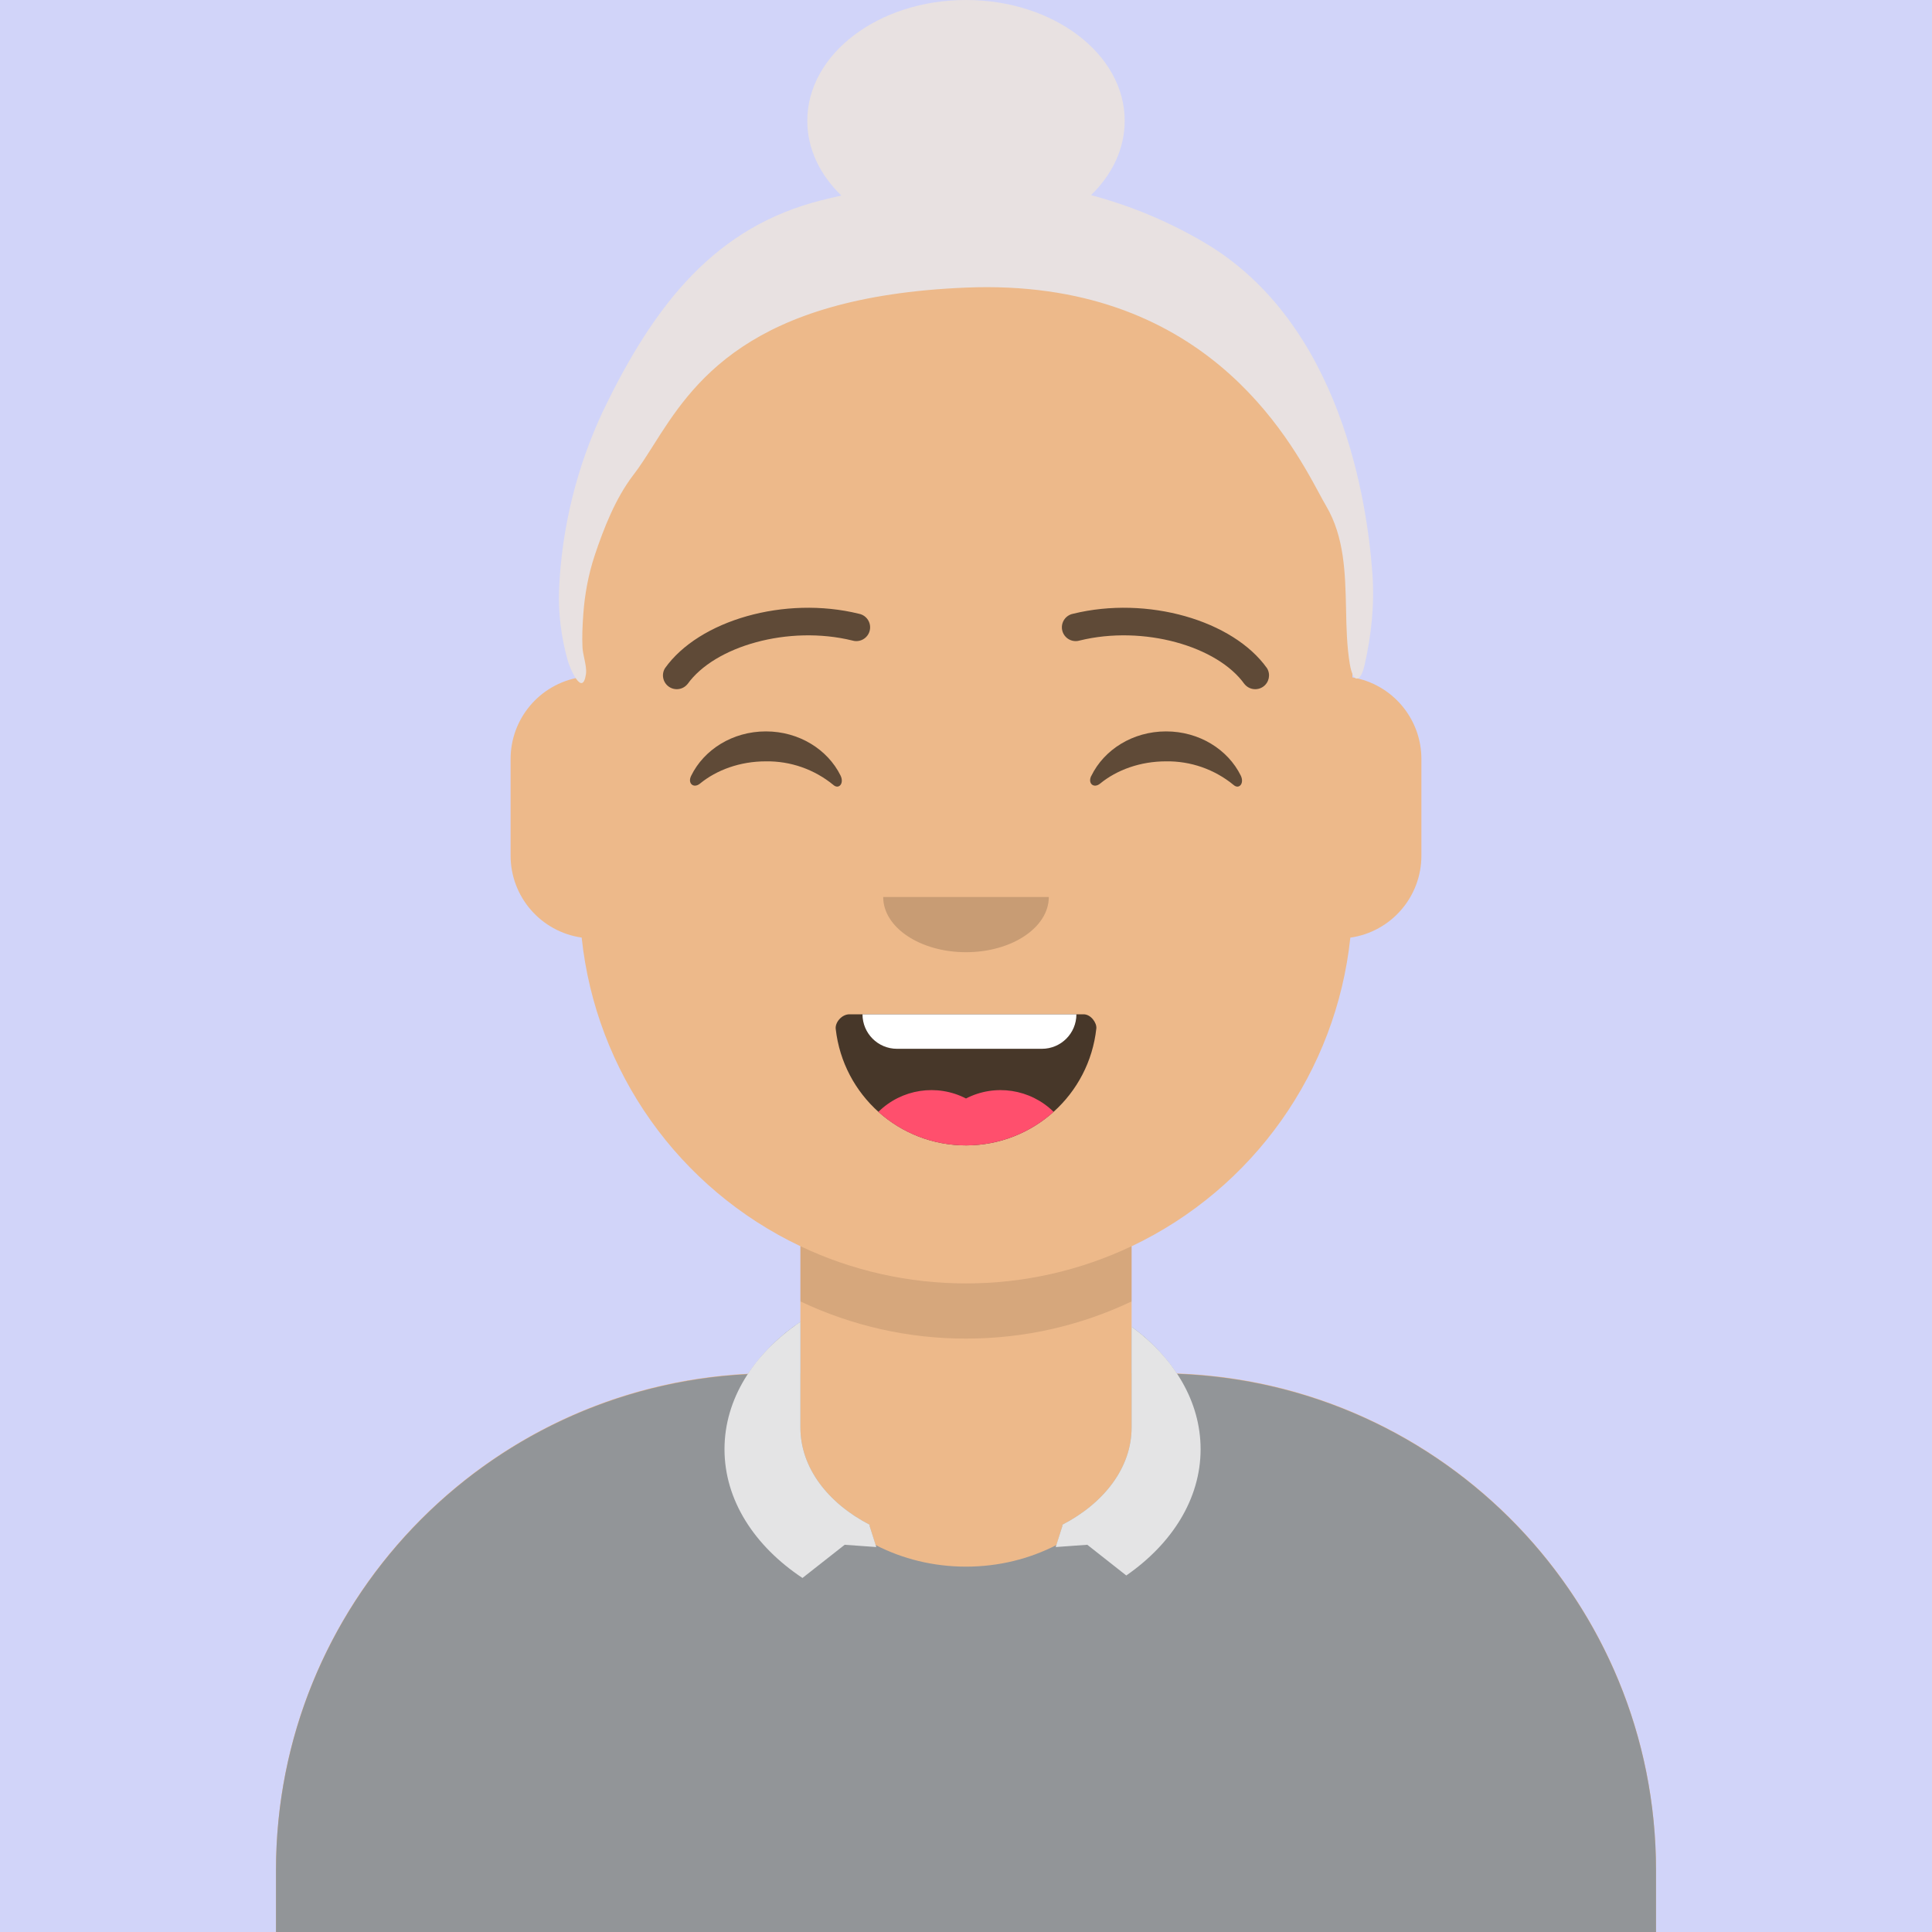
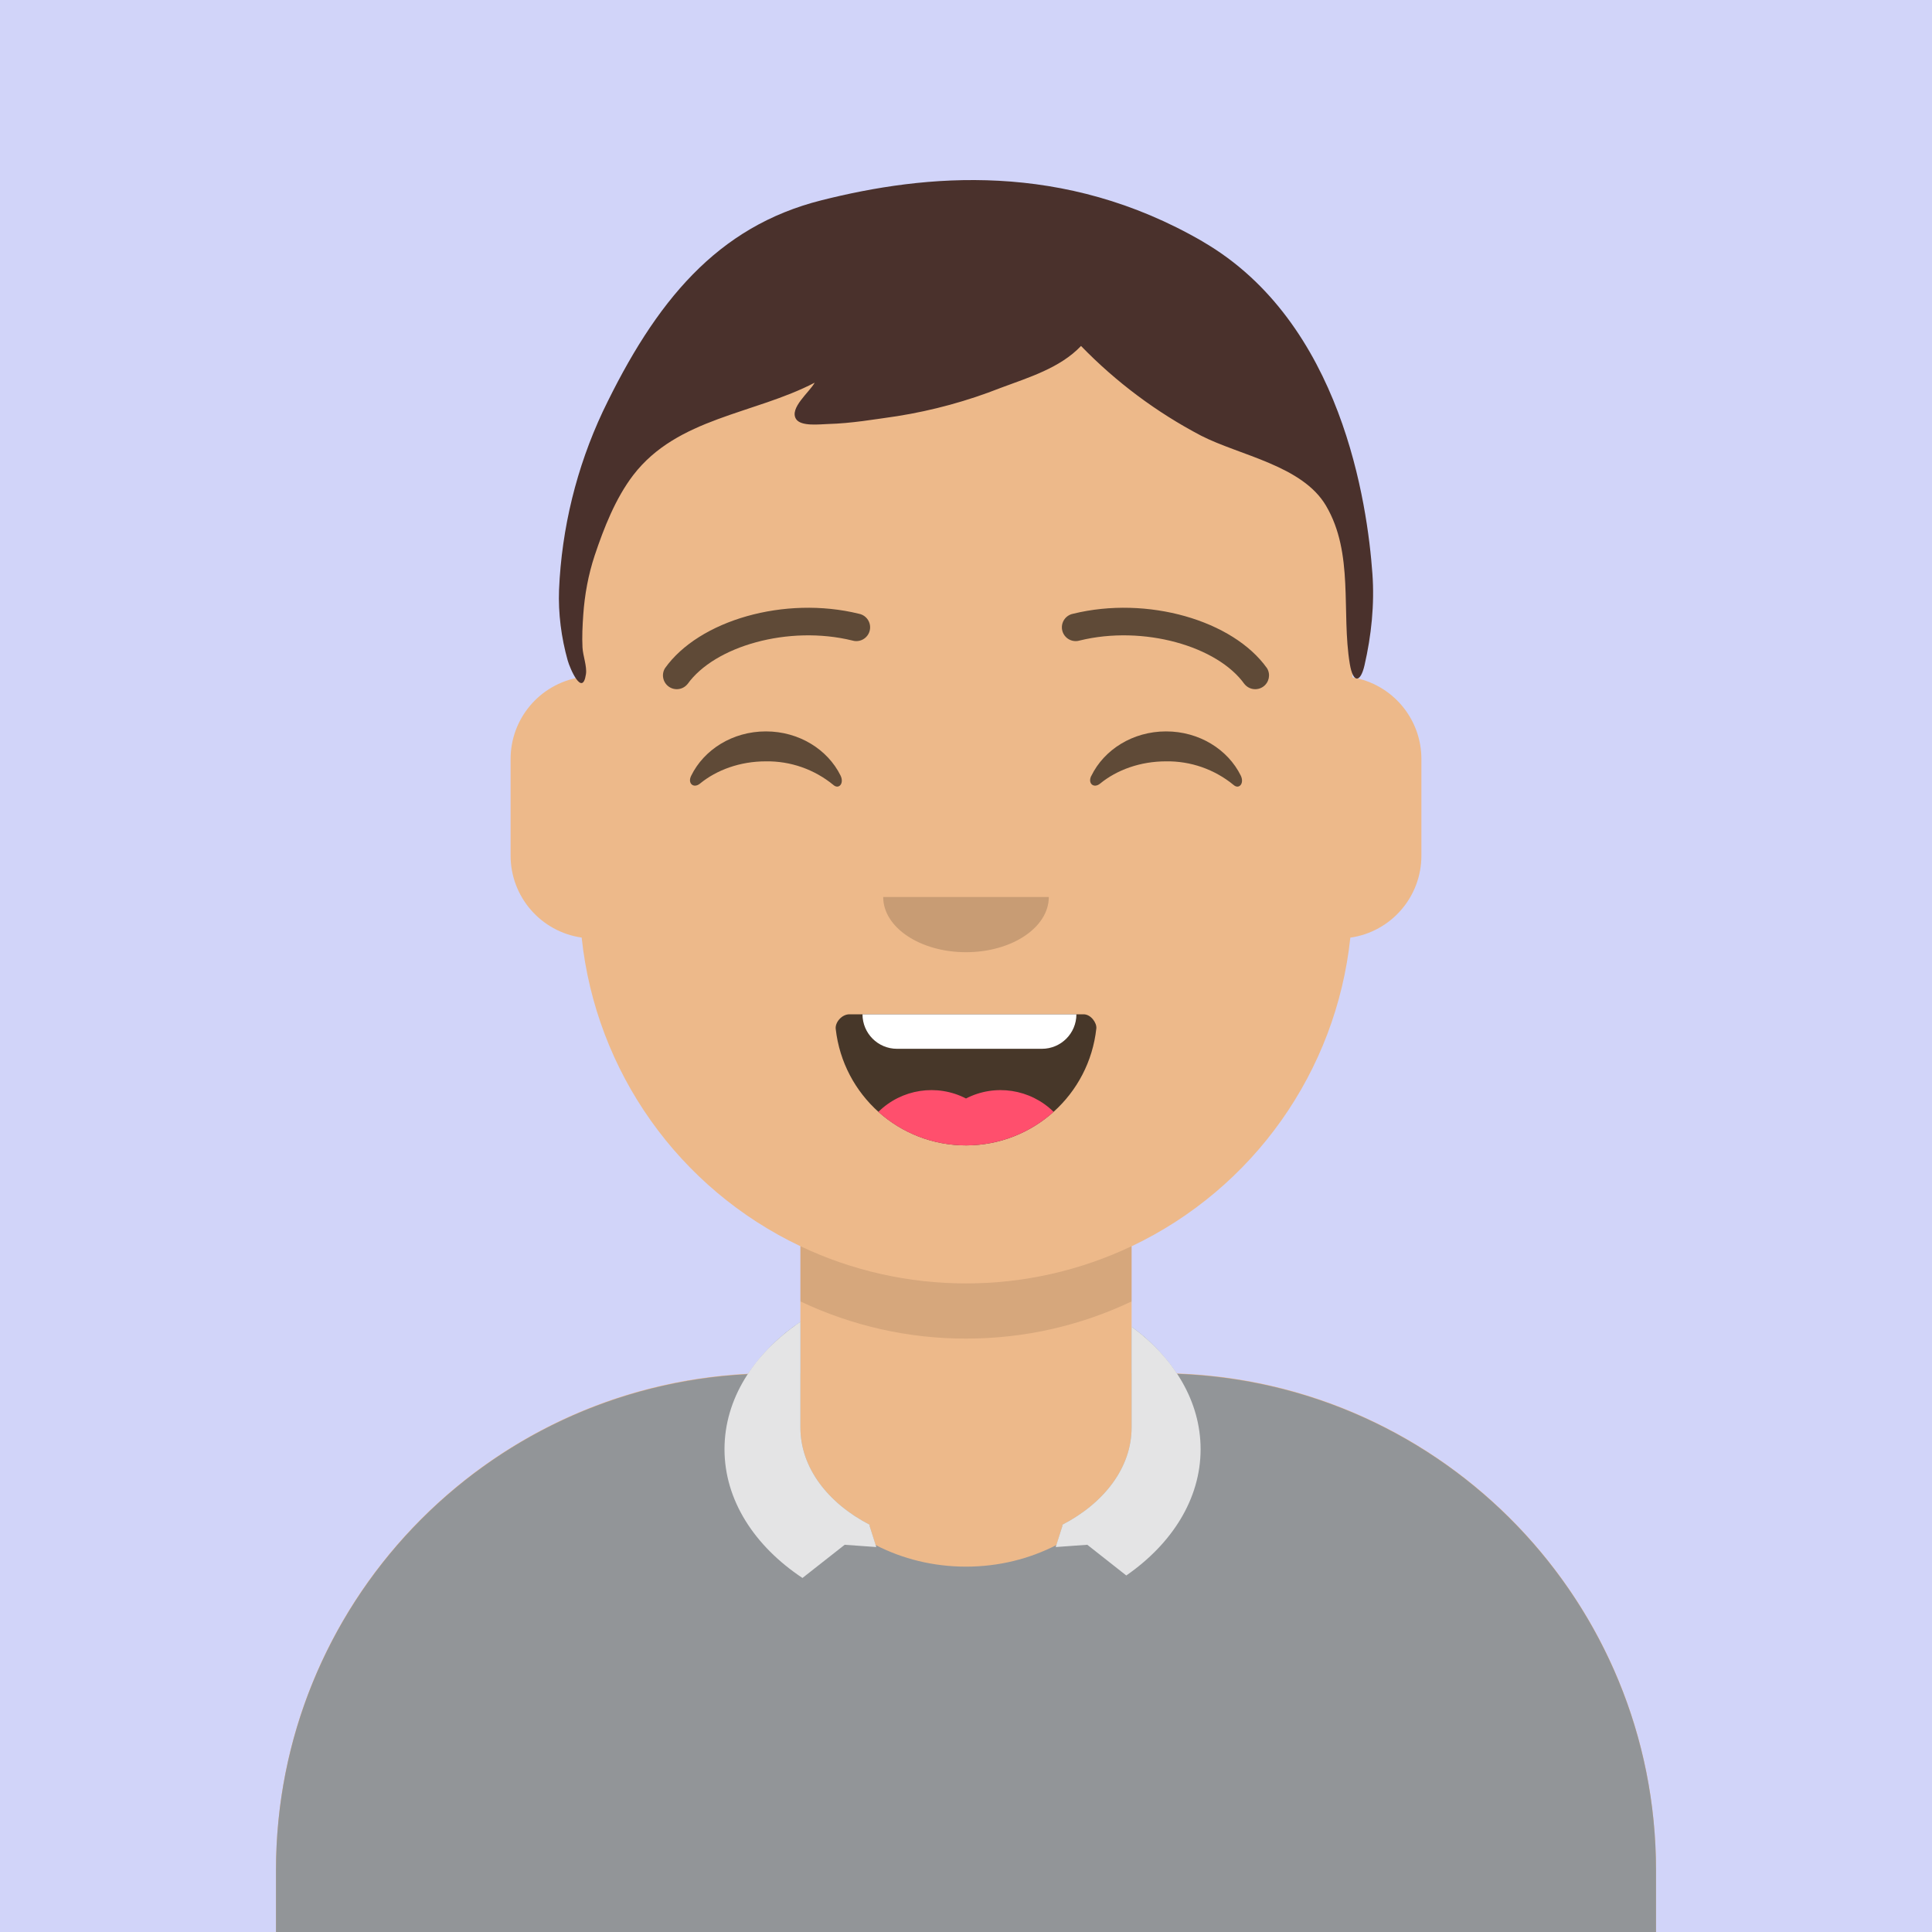
<svg xmlns="http://www.w3.org/2000/svg" viewBox="0 0 280 280" fill="none" shape-rendering="auto">
  <mask id="viewboxMask">
    <rect width="280" height="280" rx="0" ry="0" x="0" y="0" fill="#fff" />
  </mask>
  <g mask="url(#viewboxMask)">
    <rect fill="#d1d4f9" width="280" height="280" x="0" y="0" />
    <g transform="translate(8)">
      <path d="M132 36a56 56 0 0 0-56 56v6.17A12 12 0 0 0 66 110v14a12 12 0 0 0 10.3 11.88 56.04 56.04 0 0 0 31.7 44.73v18.4h-4a72 72 0 0 0-72 72v9h200v-9a72 72 0 0 0-72-72h-4v-18.39a56.04 56.04 0 0 0 31.7-44.73A12 12 0 0 0 198 124v-14a12 12 0 0 0-10-11.83V92a56 56 0 0 0-56-56Z" fill="#edb98a" />
      <path d="M108 180.61v8a55.79 55.79 0 0 0 24 5.39c8.59 0 16.73-1.93 24-5.39v-8a55.79 55.79 0 0 1-24 5.39 55.79 55.79 0 0 1-24-5.39Z" fill="#000" fill-opacity=".1" />
      <g transform="translate(0 170)">
        <path d="M100.37 29.14a27.6 27.6 0 0 1 7.63-7.57v15.3c0 5.83 3.98 10.98 10.08 14.13l-.08.06.9 2.86c3.89 2 8.35 3.13 13.1 3.13s9.21-1.13 13.1-3.13l.9-2.86-.08-.06c6.1-3.15 10.08-8.3 10.08-14.12v-14.6a27.1 27.1 0 0 1 6.6 6.82 72 72 0 0 1 69.4 71.95V110H32v-8.95a72 72 0 0 1 68.37-71.9Z" fill="#929598" />
        <path d="M108 21.57c-6.77 4.6-11 11.17-11 18.46 0 7.4 4.36 14.05 11.3 18.66l6.12-4.81 4.58.33-1-3.15.08-.06c-6.1-3.15-10.08-8.3-10.08-14.12v-15.3ZM156 36.88c0 5.82-3.98 10.97-10.08 14.12l.08.06-1 3.15 4.58-.33 5.65 4.45c6.63-4.6 10.77-11.1 10.77-18.3 0-6.92-3.82-13.2-10-17.75v14.6Z" fill="#fff" fill-opacity=".75" />
      </g>
      <g transform="translate(78 134)">
        <path fill-rule="evenodd" clip-rule="evenodd" d="M35.12 15.13a19 19 0 0 0 37.77-.09c.08-.77-.77-2.04-1.85-2.04H37.1C36 13 35 14.18 35.12 15.13Z" fill="#000" fill-opacity=".7" />
        <path d="M70 13H39a5 5 0 0 0 5 5h21a5 5 0 0 0 5-5Z" fill="#fff" />
        <path d="M66.7 27.14A10.96 10.96 0 0 0 54 25.2a10.95 10.95 0 0 0-12.7 1.94A18.93 18.93 0 0 0 54 32c4.88 0 9.33-1.84 12.7-4.86Z" fill="#FF4F6D" />
      </g>
      <g transform="translate(104 122)">
        <path fill-rule="evenodd" clip-rule="evenodd" d="M16 8c0 4.42 5.37 8 12 8s12-3.58 12-8" fill="#000" fill-opacity=".16" />
      </g>
      <g transform="translate(76 90)">
        <path d="M16.16 22.45c1.85-3.8 6-6.45 10.84-6.45 4.81 0 8.96 2.63 10.82 6.4.55 1.13-.24 2.05-1.03 1.37a15.05 15.05 0 0 0-9.8-3.43c-3.73 0-7.12 1.24-9.55 3.23-.9.73-1.82-.01-1.28-1.12ZM74.16 22.45c1.85-3.8 6-6.45 10.84-6.45 4.81 0 8.96 2.63 10.82 6.4.55 1.13-.24 2.05-1.03 1.37a15.05 15.05 0 0 0-9.8-3.43c-3.74 0-7.13 1.24-9.56 3.23-.9.73-1.82-.01-1.28-1.12Z" fill-rule="evenodd" clip-rule="evenodd" fill="#000" fill-opacity=".6" />
      </g>
      <g transform="translate(76 82)">
        <path d="M15.63 17.16c3.92-5.51 14.65-8.6 23.9-6.33a2 2 0 1 0 .95-3.88c-10.74-2.64-23.17.94-28.11 7.9a2 2 0 0 0 3.26 2.3ZM96.37 17.16c-3.91-5.51-14.65-8.6-23.9-6.33a2 2 0 1 1-.95-3.88c10.74-2.64 23.17.94 28.11 7.9a2 2 0 0 1-3.26 2.3Z" fill="#000" fill-opacity=".6" />
      </g>
      <g transform="translate(-1)">
-         <path d="M151.12 28.28c3.06-2.97 4.88-6.71 4.88-10.78C156 7.84 145.7 0 133 0s-23 7.84-23 17.5c0 4.1 1.85 7.86 4.94 10.84-.99.22-1.95.45-2.9.69-15.1 3.8-24.02 14.62-31.68 30.62a67.68 67.68 0 0 0-6.34 25.83c-.13 3.41.33 6.94 1.25 10.22.33 1.2 2.15 5.39 2.65 2 .1-.66-.07-1.47-.24-2.27-.12-.55-.23-1.1-.26-1.6-.08-1.56 0-3.15.11-4.72.2-2.92.73-5.8 1.65-8.59 1.33-3.98 3.02-8.3 5.6-11.67.97-1.25 1.88-2.7 2.88-4.27 5.63-8.9 13.68-21.6 45.34-22.9 34.3-1.42 46.78 21.66 51.21 29.87.38.7.7 1.3.97 1.75 2.67 4.53 2.78 9.75 2.9 14.91.05 2.71.11 5.41.54 8 .47 2.84 1.54 2.78 2.13.23 1-4.33 1.47-8.83 1.15-13.28-.72-10.05-4.4-36.45-24.6-48.15a65.52 65.52 0 0 0-16.18-6.73Z" fill="#e8e1e1" />
+         <path fill-rule="evenodd" clip-rule="evenodd" d="M167.3 35c-20.18-11.7-40.17-9.78-55.26-5.97-15.1 3.8-24.02 14.62-31.68 30.62a67.68 67.68 0 0 0-6.34 25.83c-.13 3.41.33 6.94 1.25 10.22.33 1.2 2.15 5.39 2.65 2 .17-1.12-.44-2.67-.5-3.86-.08-1.57 0-3.16.11-4.73.2-2.92.73-5.8 1.65-8.59 1.33-3.98 3.02-8.3 5.6-11.67 6.4-8.33 17.49-8.8 26.29-13.39-.77 1.4-3.7 3.68-2.7 5.27.71 1.1 3.38.76 4.65.72 3.35-.09 6.72-.67 10.02-1.14a71.5 71.5 0 0 0 15-4.1c4.02-1.5 8.61-2.88 11.63-6.07a68.67 68.67 0 0 0 17.4 13c5.62 2.88 14.68 4.32 18.11 10.16 4.07 6.91 2.2 15.4 3.44 22.9.47 2.85 1.54 2.79 2.13.24 1-4.33 1.47-8.83 1.15-13.28-.72-10.05-4.4-36.45-24.6-48.15Z" fill="#4a312c" />
      </g>
      <g transform="translate(49 72)" />
      <g transform="translate(62 42)" />
    </g>
  </g>
</svg>
